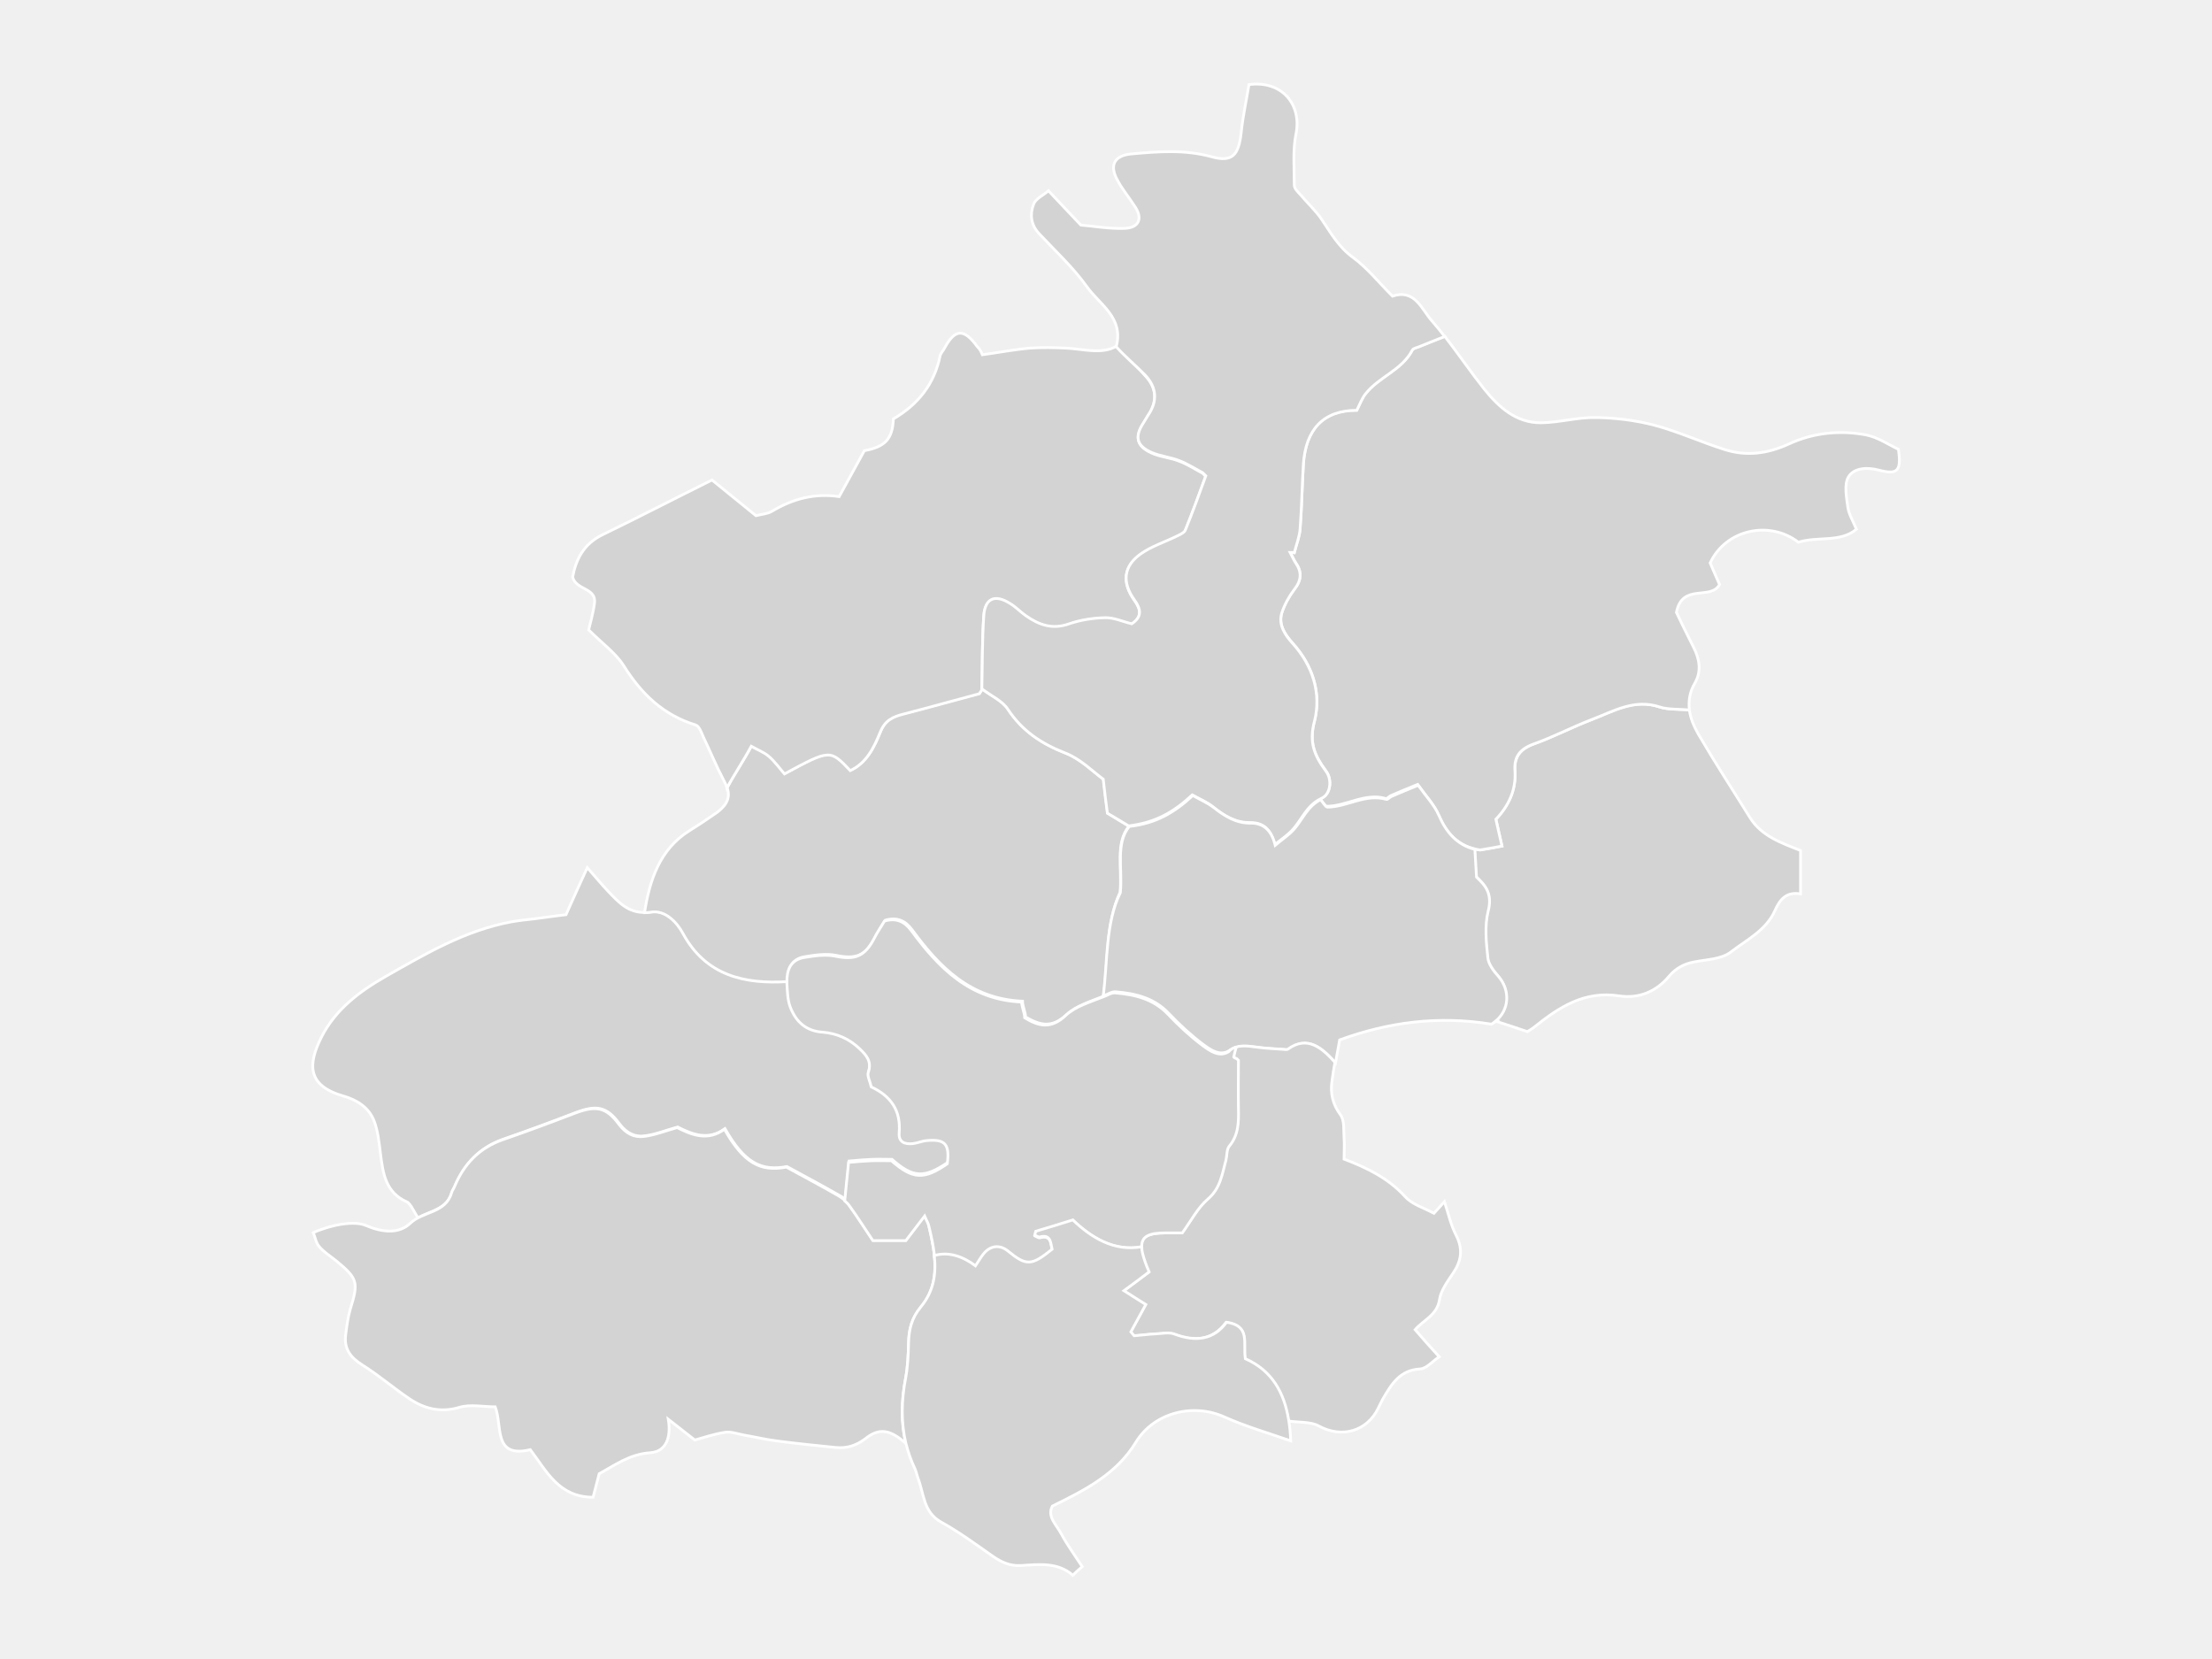
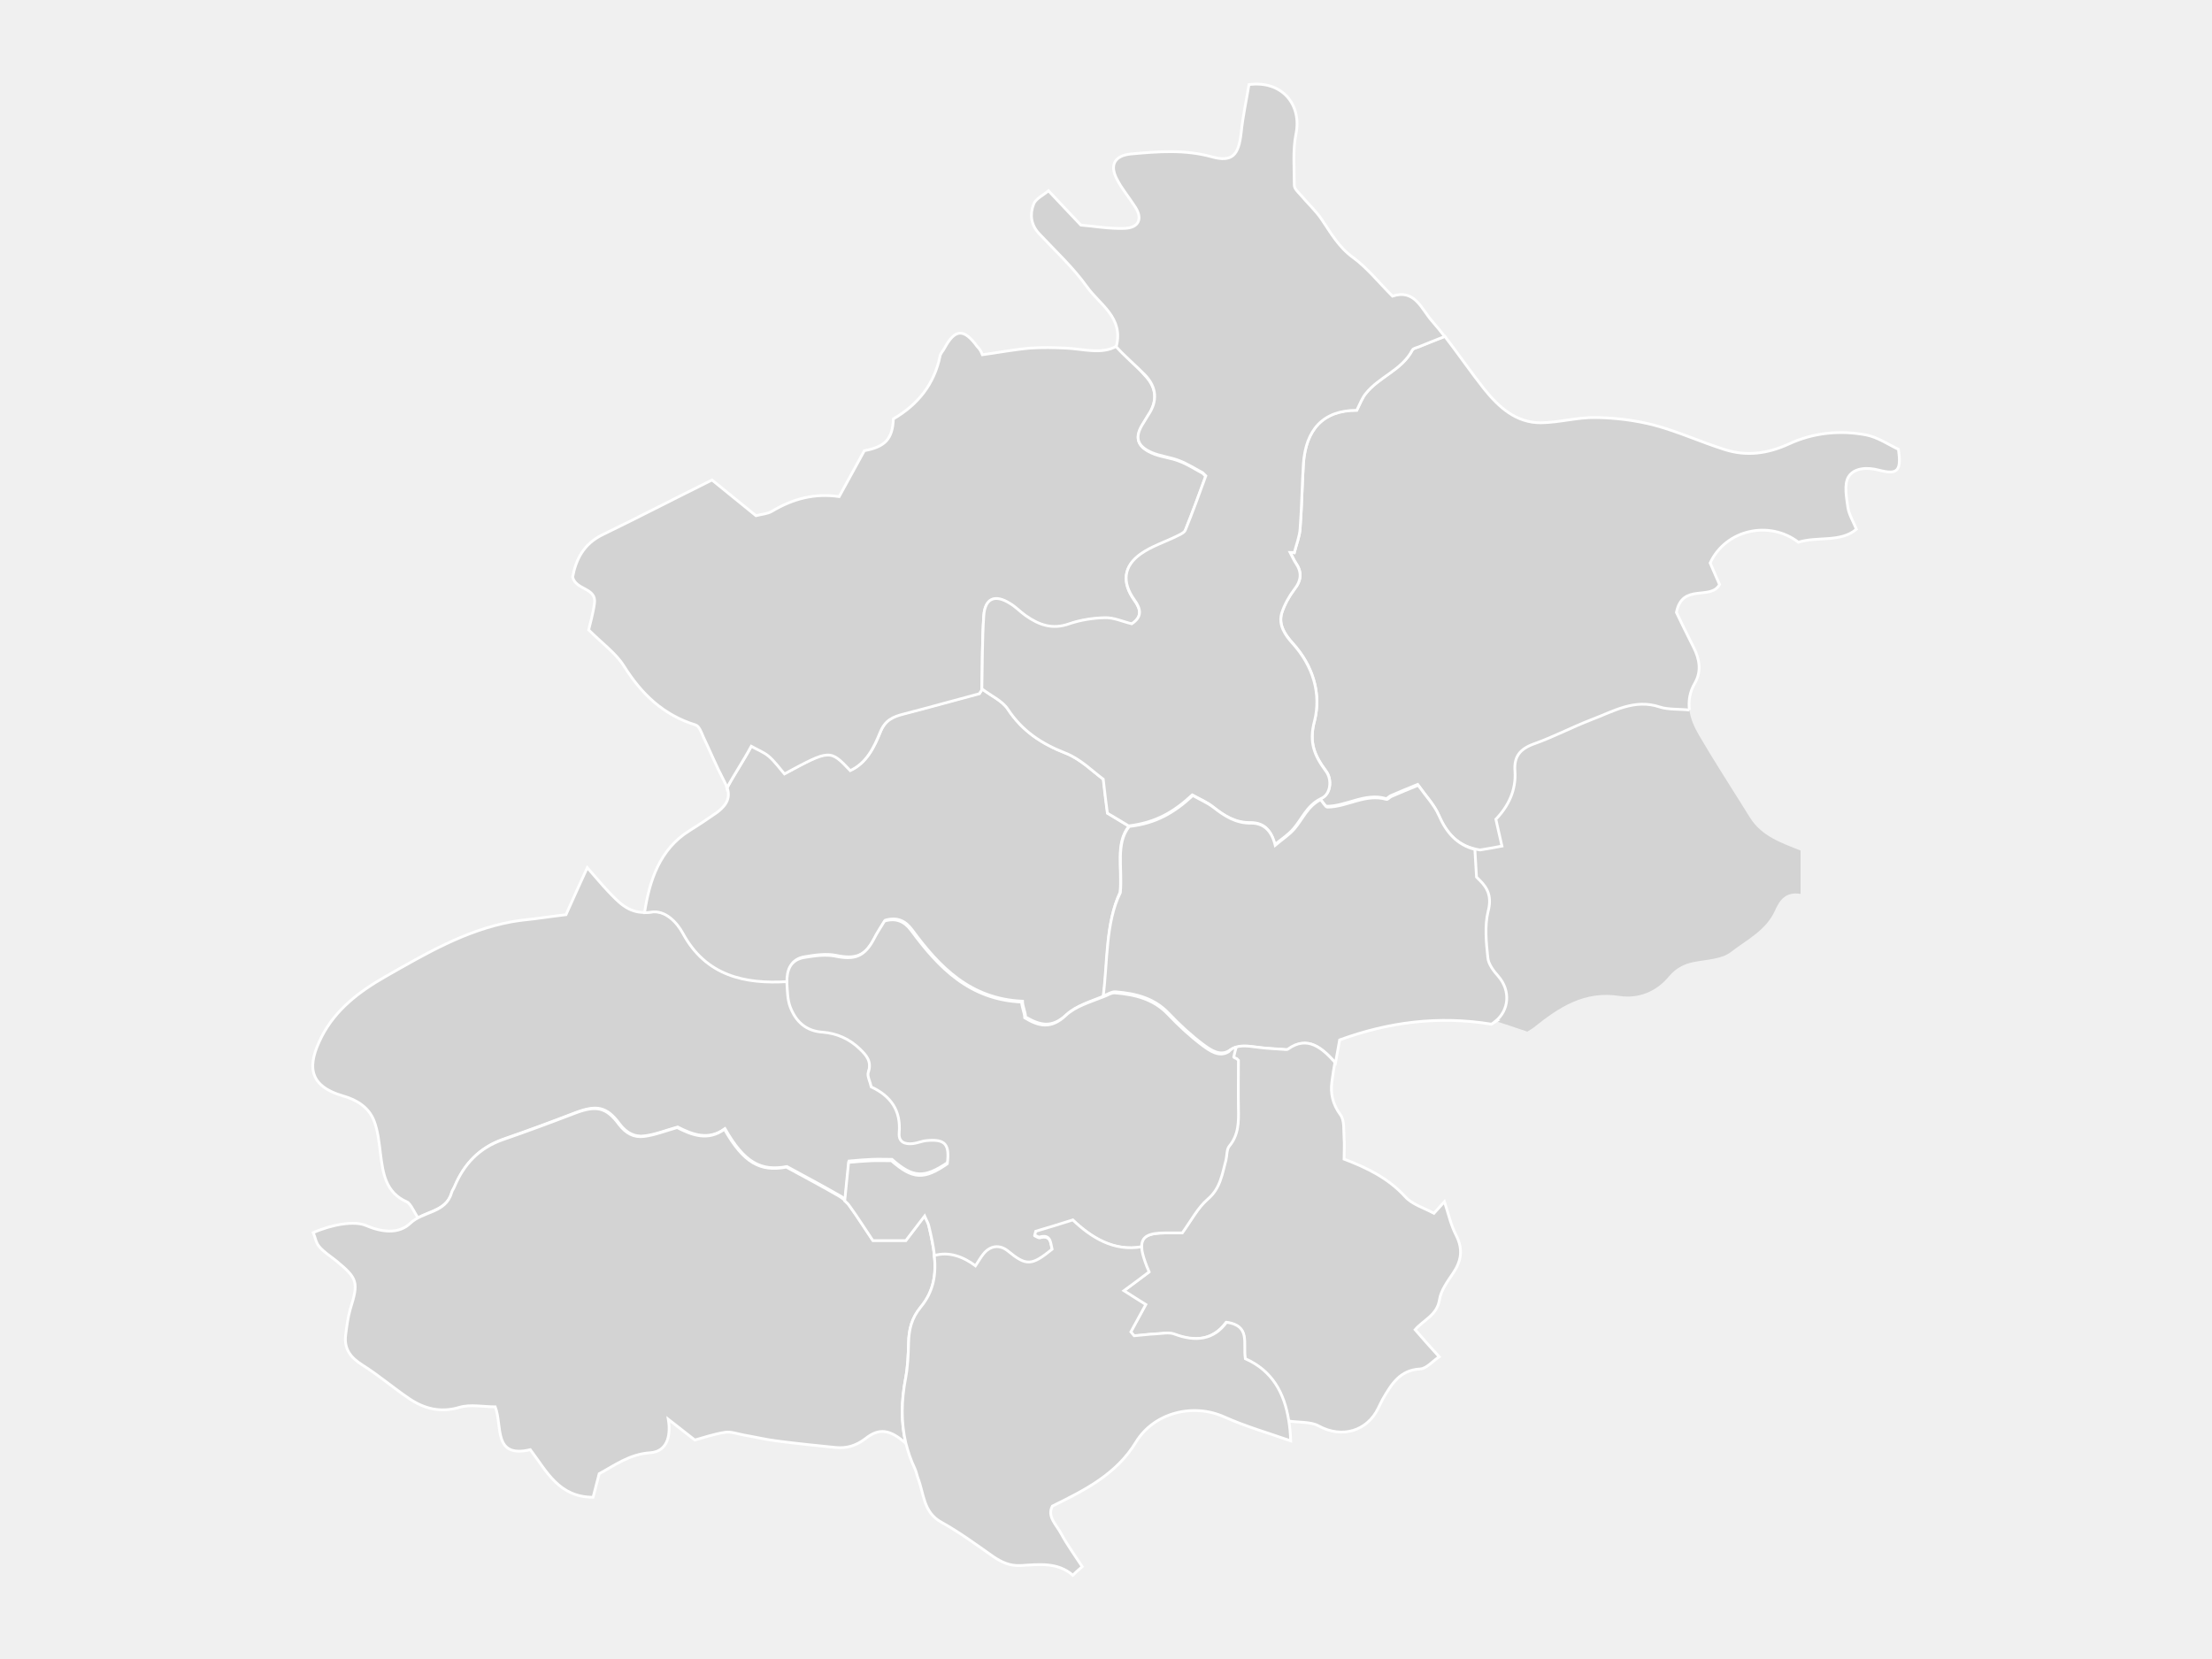
<svg xmlns="http://www.w3.org/2000/svg" contentScriptType="text/ecmascript" zoomAndPan="magnify" contentStyleType="text/css" id="图层_1" mapName="北京市" mapType="省市地图" enable-background="new 0 0 800 600" version="1.1" xml:space="preserve" preserveAspectRatio="xMidYMid meet" viewBox="0 0 800 600" x="0px" y="0px">
  <g>
-     <path name="平谷区" fill="#D3D3D3" id="path0" d="M611,256.8c0.4,3.1,1.7,6.1,3.4,9c5.9,10.1,12.3,19.9,18.5,29.9   c4.2,6.7,11.2,9.1,18.3,11.9c0,4.9,0,10,0,15.7c-5.2-0.9-7.5,2-9.3,6.1c-3.2,7.1-10.2,10.5-15.9,14.9c-3.3,2.6-8.7,2.7-13.3,3.6   c-3.7,0.7-6.6,2.3-9,5.1c-4.7,5.7-11,8.2-18,7.2c-12.7-2-21.9,4.1-31,11.4c-0.6,0.5-1.4,0.9-2.3,1.5c-3.2-1.1-8.7-2.9-11.8-3.9l0,0   c5-4,5.6-11.1,1.1-16.3c-1.7-1.9-3.6-4.4-3.8-6.7c-0.6-5.6-1.2-11.5,0.1-16.8c1.3-5,0.1-8.2-3.1-11.3l-1.1-1.1   c-0.2-3-0.4-7.1-0.6-10.1l0,0.1c0.7,0.2,1.4,0.3,2.1,0.4c2.5-0.4,5.3-0.9,7.9-1.4c-0.7-3.2-1.4-6.2-2.2-9.7   c4.4-4.7,7.3-10.5,6.9-17.5c-0.3-5.1,1.9-7.9,6.7-9.7c7.1-2.6,13.8-6.1,20.9-8.8c7.9-3.1,15.5-7.8,24.8-4.6   C603.3,256.7,607.9,256.4,611,256.8" stroke-miterlimit="10" stroke="#FFFFFF" />
+     <path name="平谷区" fill="#D3D3D3" id="path0" d="M611,256.8c0.4,3.1,1.7,6.1,3.4,9c5.9,10.1,12.3,19.9,18.5,29.9   c4.2,6.7,11.2,9.1,18.3,11.9c0,4.9,0,10,0,15.7c-5.2-0.9-7.5,2-9.3,6.1c-3.2,7.1-10.2,10.5-15.9,14.9c-3.3,2.6-8.7,2.7-13.3,3.6   c-3.7,0.7-6.6,2.3-9,5.1c-4.7,5.7-11,8.2-18,7.2c-12.7-2-21.9,4.1-31,11.4c-0.6,0.5-1.4,0.9-2.3,1.5c-3.2-1.1-8.7-2.9-11.8-3.9l0,0   c5-4,5.6-11.1,1.1-16.3c-1.7-1.9-3.6-4.4-3.8-6.7c-0.6-5.6-1.2-11.5,0.1-16.8c1.3-5,0.1-8.2-3.1-11.3l-1.1-1.1   c-0.2-3-0.4-7.1-0.6-10.1l0,0.1c0.7,0.2,1.4,0.3,2.1,0.4c2.5-0.4,5.3-0.9,7.9-1.4c-0.7-3.2-1.4-6.2-2.2-9.7   c4.4-4.7,7.3-10.5,6.9-17.5c-0.3-5.1,1.9-7.9,6.7-9.7c7.1-2.6,13.8-6.1,20.9-8.8c7.9-3.1,15.5-7.8,24.8-4.6   C603.3,256.7,607.9,256.4,611,256.8" stroke-miterlimit="10" />
    <path name="密云县" fill="#D3D3D3" id="path1" d="M611,256.8c-3.2-0.4-7.8-0.1-10.7-1.1c-9.2-3.1-16.8,1.6-24.8,4.6   c-7,2.7-13.8,6.3-20.9,8.8c-4.9,1.8-7.1,4.6-6.7,9.7c0.5,7-2.4,12.8-6.9,17.5c0.8,3.5,1.5,6.5,2.2,9.7c-2.6,0.5-5.4,1-7.9,1.4   c-7.9-1.2-12.2-5.9-15.1-12.8c-1.6-3.7-4.6-6.8-7.5-10.9c-3.7,1.5-6.8,2.8-9.8,4.1c-0.6,0.3-1.3,1.2-1.7,1   c-7.6-2.2-14.2,2.8-21.4,2.8c-0.6,0-1.8-2.1-2.4-2.7c0.2-0.1,0.4-0.2,0.6-0.3c3.3-1.5,3.8-6.8,1.6-9.7c-4.2-5.7-6.3-10.4-4.2-18.2   c2.5-9.9-0.5-19.9-7.9-28.1c-2.7-3-5.3-6.7-3.9-11.1c1-3,2.6-5.9,4.5-8.4c2.6-3.3,2.8-6.3,0.5-9.6c-0.8-1.2-1.3-2.5-2-3.8   c0.5,0,1,0,1.5,0.1c0.7-2.9,1.9-5.7,2.1-8.7c0.6-7.9,0.7-15.7,1.2-23.6c0.9-12.1,7-19.2,19.3-19.2c1.2-2.4,1.9-4.4,3.2-6   c4.8-6.1,13.1-8.5,16.9-15.8c0.3-0.6,1.4-0.8,2.2-1.1c2.8-1.1,6.6-2.7,9.5-3.8c4.8,6.2,9.3,12.8,14.2,19   c5.3,6.6,11.6,12.4,20.7,12.3c6.6-0.1,13.1-2,19.7-1.9c7.1,0.1,14.4,1,21.3,2.8c8.6,2.3,16.8,6.1,25.4,8.8c7.9,2.5,15.4,1.5,23.1-2   c8.8-4.1,18.5-5.1,28-3.3c4.2,0.8,8.1,3.5,11.7,5.2c1.1,7.9-0.3,9.3-7.2,7.5c-4.2-1.1-8.9-0.8-10.9,2.5c-1.6,2.8-0.7,7.3-0.2,11   c0.4,2.6,1.9,5,3.1,7.9c-5.8,4.9-13.9,2.5-21,4.7c-10.4-8-26.2-4.7-31.9,7.5c1,2.3,2.1,4.9,3.4,7.8c-3.2,5.9-13.5-0.7-15.6,10.1   c1.5,3.1,3.8,7.9,6.2,12.6c2.2,4.3,2.9,8.7,0.5,12.9C611.1,250.2,610.6,253.5,611,256.8" stroke-miterlimit="10" stroke="#FFFFFF" />
    <path name="门头沟区" fill="#D3D3D3" id="path2" d="M284.8,354.8c0,0.2,0,0.3,0,0.5c0.2,2.8,0.2,5.8,1.2,8.4   c2,5.2,5.6,8.7,11.7,9.1c5.1,0.4,9.7,2.4,13.5,6.1c2.4,2.3,4.3,4.6,3,8.5c-0.5,1.4,0.6,3.3,1.1,5.2c6.9,3.3,10.8,8.5,10.1,16.6   c-0.3,3.5,2.2,4.2,5,3.9c1.7-0.2,3.4-0.9,5.1-1.1c6.6-0.6,8.3,1.4,7.3,8.4c-8.6,5.8-12.6,5.6-20.2-1.1c-2.4,0-4.9-0.1-7.3,0   c-2.4,0.1-4.9,0.3-8.2,0.6c-0.4,4.4-1,9.4-1.4,13.9l0,0c-0.7-0.6-1.4-1.1-2.2-1.5c-5.9-3.4-11.9-6.6-18.9-10.4   c-9.4,1.8-15.5-1.5-22.4-13.7c-6,4.4-11.8,2.1-17.1-0.6c-4.3,1.2-8,2.7-11.9,3.2c-3.6,0.5-6.6-1-9.1-4.3c-4.7-6.4-8.4-7-16.2-4   c-8.6,3.3-17.2,6.5-25.9,9.5c-8.5,3-14,8.8-17.4,16.9c-0.3,0.8-0.9,1.5-1.1,2.3c-1.8,6.1-7.7,6.7-12.3,9.2l0,0   c-1.1-1.3-2.6-5.1-4-5.7c-7.8-3.4-8.7-10.4-9.6-17.5c-0.5-4-0.9-8.1-2.3-11.8c-1.9-4.9-6.2-7.6-11.1-9   c-13.2-3.8-12.9-11.5-7.9-21.4c5.1-10,13.8-16.5,23.1-21.8c14.4-8.2,28.8-16.7,45.5-19.8c2.8-0.5,5.6-0.8,8.4-1.1   c4.2-0.6,8.3-1.1,11.4-1.5c2.8-6.3,5-11.1,7.7-17c3.2,3.6,5.2,6.1,7.4,8.4c3.8,4,7.3,7.9,13.4,7.8c0.7,0,1.5-0.1,2.3-0.2   c5.1-0.9,9.4,3.6,11.6,7.7C255.2,352.6,269.3,355.8,284.8,354.8" stroke-miterlimit="10" stroke="#FFFFFF" />
    <path name="昌平区" fill="#D3D3D3" id="path3" d="M263,284.8c2.5-4.7,5.9-9.7,8.8-15.1c2.1,1.2,4.5,2.1,6.3,3.6   c2.2,1.9,3.9,4.3,5.7,6.4c16.5-8.9,16.5-8.9,23.8-1.2c5.9-2.7,8.6-8.4,10.8-13.8c1.8-4.5,4.7-5.7,8.7-6.7c9.3-2.4,18.5-5,27.2-7.3   c0.5-0.9,0.9-1.2,0.9-1.6c3,2.4,7.4,4.3,9.4,7.4c5.2,7.9,12.2,12.5,20.9,15.9c5.4,2.1,9.9,6.7,13.6,9.4c0.6,5.2,1,8.8,1.5,12.3   c2.2,1.4,5.6,3.4,7.7,4.7c-5,6.2-2.4,15-3.2,23.9c-5.2,11.1-4.3,25.1-6,37.6c-4.7,1.9-9.8,3.4-13.3,6.6c-5.4,5.1-9.7,3.9-14.9,0.9   c0-1.7-1.1-3.9-1.1-5.7c-18.8-0.8-30-12.3-39.9-25.8c-2.5-3.4-5.5-4.7-9.7-3.5c-1.3,2.1-2.7,4.2-3.8,6.4c-3.4,6.6-7,7.8-14.1,6.3   c-3.6-0.7-7.5-0.1-11.2,0.5c-5,0.8-6.3,4.6-6.2,9l0,0c-15.6,1-29.6-2.1-37.9-17.4c-2.2-4.1-6.5-8.6-11.6-7.7   c-0.8,0.1-1.6,0.2-2.3,0.2c1.8-11.7,5.5-23,16.3-29.7c3.4-2.1,6.8-4.4,10.1-6.7C263.1,290.9,264.1,288.3,263,284.8" stroke-miterlimit="10" stroke="#FFFFFF" />
    <path name="延庆县" fill="#D3D3D3" id="path4" d="M403.8,125.2c-5.4,3.1-11.9,1-18.3,0.7c-4.3-0.2-8.6-0.3-12.9,0   c-5.8,0.5-11.5,1.6-17.3,2.4c-0.7-1.9-1.4-2.4-1.9-3c-4.8-6.6-8-6.4-11.8,0.6c-0.5,1-1.4,1.8-1.6,2.8c-2.1,10.3-8.1,17.7-16.9,22.8   c-0.3,7.3-3,10.1-10.5,11.5c-3.1,5.6-6,11-9.1,16.6c-8.9-1.3-16.8,0.8-24.3,5.3c-1.7,1-4,1.1-5.8,1.6c-5.7-4.6-11-8.9-15.9-12.9   c-13.7,6.8-26.6,13.5-39.6,19.8c-6.8,3.3-9.6,8.9-10.8,15.3c1.2,4.8,8.7,3.8,7.9,9.5c-0.5,3.7-1.6,7.4-2.1,9.6c5,5,9.8,8.4,12.7,13   c6.4,10.2,14.3,17.8,26,21.4c1.3,0.4,2.1,2.8,2.8,4.4c2.5,5.2,4.7,10.6,7.4,15.7c0.5,0.9,0.9,1.8,1.1,2.7l0,0   c2.5-4.7,5.9-9.7,8.8-15.1c2.1,1.2,4.5,2.1,6.3,3.6c2.2,1.9,3.9,4.3,5.7,6.4c16.5-8.9,16.5-8.9,23.8-1.2c5.9-2.7,8.6-8.4,10.8-13.8   c1.8-4.5,4.7-5.7,8.7-6.7c9.3-2.4,18.5-5,27.2-7.3c0.5-0.9,0.9-1.2,0.9-1.6c0.2-8.8,0.1-17.6,0.7-26.4c0.4-6.3,4-7.8,9.4-4.5   c2,1.3,3.7,3.1,5.7,4.4c4.8,3.4,9.7,5.2,15.8,3c4.1-1.5,8.6-2.1,12.9-2.2c3.2-0.1,6.4,1.4,9.7,2.2c3.8-2.5,3.4-5.3,1-8.6   c-4.6-6.4-4-12.3,2.3-16.7c3.9-2.7,8.6-4.2,12.8-6.3c1.2-0.6,2.9-1.2,3.3-2.3c2.6-6.5,5-13.1,7.4-19.6l-1.1-1.1   c-2.8-1.5-5.5-3.3-8.5-4.4c-3.2-1.3-6.9-1.5-10.1-3c-5.3-2.4-6-5.7-2.9-10.6c0.6-0.9,1.1-1.9,1.7-2.8c3.6-5.3,3.1-10.2-1.1-14.6   C411.2,132.3,406.6,128.4,403.8,125.2z" stroke-miterlimit="10" stroke="#FFFFFF" />
    <path name="怀柔区" fill="#D3D3D3" id="path5" d="M408.2,298.7c9.8-1.2,16.3-5,23-11.2c2.5,1.4,5.3,2.5,7.6,4.4   c4,3.2,8.1,5.7,13.5,5.6c4.3,0,7.4,2.2,8.7,8c2.7-2.2,5.1-3.7,6.9-5.9c3.1-3.6,4.7-8.1,9.5-10.6c0.2-0.1,0.4-0.2,0.6-0.3   c3.3-1.5,3.8-6.8,1.6-9.7c-4.2-5.7-6.3-10.4-4.2-18.2c2.5-9.9-0.5-19.9-7.9-28.1c-2.7-3-5.3-6.7-3.9-11.1c1-3,2.6-5.9,4.5-8.4   c2.6-3.3,2.8-6.3,0.5-9.6c-0.8-1.2-1.3-2.5-2-3.8c0.5,0,1,0,1.5,0.1c0.7-2.9,1.9-5.7,2.1-8.7c0.6-7.9,0.7-15.7,1.2-23.6   c0.9-12.1,7-19.2,19.3-19.2c1.2-2.4,1.9-4.4,3.2-6c4.8-6.1,13.1-8.5,16.9-15.8c0.3-0.6,1.4-0.8,2.2-1.1c2.8-1.1,6.6-2.7,9.5-3.8   c-1.5-1.9-3-3.8-4.6-5.6c-3.8-4.3-6.2-11.7-14.3-9c-5-5-9.1-10.2-14.3-14c-5.1-3.7-7.9-8.7-11.2-13.6c-2.2-3.3-5.2-6-7.8-9.1   c-0.9-1-2.2-2.2-2.2-3.4c0-6.2-0.6-12.6,0.6-18.5c2.2-10.7-5.1-19.5-17-17.9c-0.9,5.6-2.2,11.4-2.8,17.3   c-0.9,8.2-3.2,10.9-10.7,8.8c-9.8-2.7-19.5-1.9-29.3-1c-5.6,0.6-7.7,3.8-5,9c1.8,3.6,4.5,6.7,6.7,10.2c2.7,4.2,1.3,7.5-3.9,7.7   c-5.8,0.2-11.7-0.9-15.8-1.2c-4.7-4.9-7.8-8.3-11.7-12.4c-2,1.7-4.7,2.9-5.4,4.9c-1.4,3.6-1,7.4,2,10.6   c5.9,6.3,12.3,12.2,17.3,19.2c4.6,6.5,13.4,11.1,10.6,21.7c2.8,3.2,7.4,7.1,10.4,10.2c4.2,4.4,4.7,9.4,1.1,14.6   c-0.6,0.9-1.1,1.9-1.7,2.8c-3.2,4.9-2.5,8.2,2.9,10.6c3.2,1.4,6.8,1.7,10.1,3c2.9,1.1,5.7,2.9,8.5,4.4l1.1,1.1   c-2.4,6.6-4.8,13.2-7.4,19.6c-0.4,1-2.1,1.7-3.3,2.3c-4.3,2.1-9,3.6-12.8,6.3c-6.3,4.4-6.9,10.3-2.3,16.7c2.4,3.3,2.8,6.1-1,8.6   c-3.3-0.8-6.5-2.3-9.7-2.2c-4.3,0.1-8.8,0.8-12.9,2.2c-6.1,2.2-11,0.4-15.8-3c-2-1.4-3.6-3.2-5.7-4.4c-5.4-3.4-9-1.8-9.4,4.5   c-0.6,8.8-0.5,17.6-0.7,26.4c3,2.4,7.4,4.3,9.4,7.4c5.2,7.9,12.2,12.5,20.9,15.9c5.4,2.1,9.9,6.7,13.6,9.4c0.6,5.2,1,8.8,1.5,12.3   C402.7,295.4,406.1,297.4,408.2,298.7z" stroke-miterlimit="10" stroke="#FFFFFF" />
    <path name="顺义区" fill="#D3D3D3" id="path6" d="M399,360.2c0.8-0.3,1.5-0.6,2.3-1c0.7-0.3,1.5-0.6,2.2-0.5   c7.2,0.6,13.9,2.2,19.2,7.8c3.8,4,8,7.9,12.4,11.2c2.6,1.9,6,4.4,9.4,2.3c0.9-0.6,1.8-1,2.7-1.2c3.1-0.9,6.1-0.1,9.2,0.2   c2.6,0.3,5.2,0.4,7.9,0.6c0.6,0,1.3,0.2,1.7,0c7.1-5.3,12.4-0.3,17,4.8l0,0c0.5-2.8,1-5.5,1.5-8.3c17.8-6.5,35.9-8.8,54.9-5.7   c0.5-0.3,1-0.7,1.5-1h-0.1c5-4,5.6-11.1,1.1-16.3c-1.7-1.9-3.6-4.4-3.8-6.7c-0.6-5.6-1.2-11.5,0.1-16.8c1.3-5,0.1-8.2-3.1-11.3   l-1.1-1.1c-0.2-3-0.4-7.1-0.6-10.1l0,0.1c-6.5-1.7-10.3-6.1-13-12.3c-1.6-3.7-4.6-6.8-7.5-10.9c-3.7,1.5-6.8,2.8-9.8,4.1   c-0.6,0.3-1.3,1.2-1.7,1c-7.6-2.2-14.2,2.8-21.4,2.8c-0.6,0-1.8-2.1-2.4-2.7c-4.8,2.5-6.4,7-9.5,10.6c-1.8,2.1-4.3,3.7-6.9,5.9   c-1.4-5.7-4.5-8-8.7-8c-5.5,0.1-9.5-2.5-13.5-5.6c-2.3-1.8-5.2-3-7.6-4.4c-6.7,6.2-13.3,10.1-23,11.2c-5,6.2-2.4,15-3.2,23.9   C399.8,333.7,400.6,347.7,399,360.2z" stroke-miterlimit="10" stroke="#FFFFFF" />
    <path name="房山区" fill="#D3D3D3" id="path7" d="M327.6,522c-1.8-7.6-1.6-15.4-0.1-23.3c0.8-4.2,1-8.6,1.1-12.9   c0.1-4.9,1.1-9,4.4-13c7.6-9.1,5.2-19.5,2.9-29.7c-0.2-1-0.8-1.8-1.5-3.5c-3.1,4-5,6.6-6.8,8.9c-4,0-7.9,0-11.9,0   c-2.9-4.3-5.6-8.6-8.5-12.6c-1-1.4-2.4-2.5-3.9-3.4c-5.9-3.4-11.9-6.6-18.9-10.4c-9.4,1.8-15.5-1.5-22.4-13.7   c-6,4.4-11.8,2.1-17.1-0.6c-4.3,1.2-8,2.7-11.9,3.2c-3.6,0.5-6.6-1-9.1-4.3c-4.7-6.4-8.4-7-16.2-4c-8.6,3.3-17.2,6.5-25.9,9.5   c-8.5,3-14,8.8-17.4,16.9c-0.3,0.8-0.9,1.5-1.1,2.3c-2.1,7.4-10.3,6.6-14.9,11c-4.3,4.1-10.5,3.2-16.1,0.8c-4-1.7-12-0.5-19,2.6   c0.7,1.7,1,3.8,2.2,5.1c1.7,2,4,3.4,6.1,5.1c7.8,6.4,8.1,7.8,5.1,17.4c-0.9,3.1-1.3,6.3-1.7,9.5c-0.6,5,1.8,8.1,6.1,10.8   c5.9,3.7,11.2,8.3,17,12.2c5.4,3.6,11.2,5.1,18,3.1c4-1.2,8.6-0.2,13-0.2c2.7,6.9-0.9,18.7,12.7,15.5c5.9,7.8,10.3,17.2,22.7,17.2   c0.7-2.5,1.3-5.2,2.2-8.5c5.4-2.9,10.9-7.1,18.5-7.6c5.7-0.4,7.6-5.5,6.5-12.1c3.6,2.8,6.1,4.8,9.6,7.5c3.2-0.9,7.1-2.2,11-2.8   c2.1-0.3,4.5,0.6,6.7,1c4.1,0.7,8.2,1.7,12.4,2.2c6.9,0.9,13.9,1.6,20.8,2.3c3.9,0.4,7.4-0.6,10.8-3.2   C318,516.3,321.9,517,327.6,522z" stroke-miterlimit="10" stroke="#FFFFFF" />
    <path name="通州区" fill="#D3D3D3" id="path8" d="M482.8,384.2c-0.4,2.3-0.8,4.6-1.1,7c-0.6,4.3,0.3,8.2,3.1,12   c1.5,2,1.1,5.5,1.3,8.3c0.2,2.4,0,4.9,0,7.7c8.1,3.1,15.9,6.8,22.1,13.6c2.5,2.8,6.7,4,10.4,6c1.6-1.8,2.8-3.1,3.8-4.2   c1.4,4.2,2.3,8.5,4.3,12.3c2.5,5,1.8,9.2-1.2,13.6c-2,3-4.4,6.2-4.9,9.6c-0.9,5.6-5.7,7.2-8.8,10.8c2.7,3.1,5.4,6.2,8.7,9.8   c-2.4,1.6-4.6,4.3-6.9,4.4c-7.4,0.4-10.4,5.6-13.5,10.9c-0.6,1.1-1.1,2.2-1.7,3.4c-3.9,8-12.9,11-21.5,6.3c-2.8-1.6-7.6-1.2-11-1.8   l0,0c-1.6-10.1-5.9-18.1-15.7-22.4c-0.8-5.8,2.1-12-6.8-13.2c-4.7,6.4-11.3,7.1-18.8,4.3c-2-0.7-4.5-0.2-6.7-0.1   c-2.6,0.1-5.2,0.5-7.9,0.7c-0.4-0.5-0.8-0.9-1.2-1.4c1.8-3.3,3.6-6.6,5.4-9.9c-2.6-1.7-5-3.2-7.9-5c3.5-2.7,6.4-4.8,9.1-6.8   c-0.6-1.6-1-2.5-1.4-3.5c-0.8-2.3-1.3-4.1-1.3-5.6c-0.1-3.7,2.5-5.1,8.6-5.1c2.3,0,4.5,0,6.1,0c3.4-4.6,5.7-9.1,9.2-12.2   c4.6-4,5.2-9.1,6.6-14.2c0.5-1.7,0.2-3.8,1.2-5c3.4-4.1,3.4-8.7,3.3-13.6c-0.1-5.8,0-11.6,0-17.4l-0.6-0.6   c-0.4-0.2-1.1-0.4-1.1-0.6c0-0.6,0.7-3,0.9-3.6l0,0c3.1-0.9,6.1-0.1,9.2,0.2c2.6,0.3,5.2,0.4,7.9,0.6c0.6,0,1.3,0.2,1.7,0   C472.9,374.2,478.3,379.2,482.8,384.2" stroke-miterlimit="10" stroke="#FFFFFF" />
    <path name="北京市区" fill="#D3D3D3" id="path9" d="M447.1,378.7c-0.2,0.6-0.8,3-0.9,3.6c0,0.2,0.7,0.4,1.1,0.6   l0.6,0.6c0,5.8-0.1,11.6,0,17.4c0.1,4.8,0.1,9.5-3.3,13.6c-1,1.2-0.8,3.3-1.2,5c-1.4,5.1-2,10.3-6.6,14.2   c-3.6,3.1-5.9,7.6-9.2,12.2c-1.6,0-3.9,0-6.1,0c-6.1,0-8.7,1.3-8.6,5.1l0,0c-10,1.8-18.3-3.4-24.8-9.5c-4.7,1.4-9,2.7-13.4,4.1   c-0.1,0.5-0.3,0.9-0.4,1.4c1.5,0.8,1.7,0.7,1.7,0.7c4.2-1.2,4,2,4.6,4.4c-7.3,6-9.3,6.1-15.9,0.7c-3-2.5-6.5-2.1-9,1.1   c-0.9,1.1-1.6,2.4-2.8,4.2c-4.4-3.3-9.7-5.3-14.9-3.7c-0.4-3.7-1.2-7.4-2.1-11.1c-0.2-1-0.8-1.8-1.5-3.5c-3.1,4-5,6.6-6.8,8.9   c-4,0-7.9,0-11.9,0c-2.9-4.3-5.6-8.6-8.5-12.6c-0.5-0.7-1.1-1.3-1.7-1.8l0,0c0.4-4.5,1-9.5,1.4-13.9c3.4-0.3,5.8-0.5,8.2-0.6   c2.4-0.1,4.9,0,7.3,0c7.7,6.7,11.7,7,20.2,1.1c0.9-7-0.7-9-7.3-8.4c-1.7,0.1-3.4,0.9-5.1,1.1c-2.8,0.3-5.3-0.4-5-3.9   c0.7-8.2-3.2-13.4-10.1-16.6c-0.4-1.9-1.5-3.9-1.1-5.2c1.4-3.9-0.6-6.2-3-8.5c-3.8-3.7-8.4-5.7-13.5-6.1c-6.1-0.4-9.7-3.9-11.7-9.1   c-1-2.6-1-5.6-1.2-8.4c0-0.2,0-0.3,0-0.5c-0.1-4.4,1.2-8.1,6.2-9c3.7-0.6,7.6-1.2,11.2-0.5c7.1,1.5,10.7,0.2,14.1-6.3   c1.1-2.2,2.5-4.2,3.8-6.4c4.2-1.2,7.2,0.1,9.7,3.5c9.9,13.4,21.1,25,39.9,25.8c0,1.8,1.1,4,1.1,5.7c5.1,3.1,9.5,4.2,14.9-0.9   c3.4-3.2,8.5-4.7,13.3-6.6c0.8-0.3,1.5-0.6,2.3-1c0.7-0.3,1.5-0.6,2.2-0.5c7.2,0.6,13.9,2.2,19.2,7.8c3.8,4,8,7.9,12.4,11.2   c2.6,1.9,6,4.4,9.4,2.3C445.3,379.3,446.2,378.9,447.1,378.7" stroke-miterlimit="10" stroke="#FFFFFF" />
    <path name="大兴区" fill="#D3D3D3" id="path10" d="M412.9,450.9c0,1.5,0.5,3.3,1.3,5.6c0.3,0.9,0.7,1.9,1.4,3.5   c-2.7,2-5.5,4.2-9.1,6.8c3,1.9,5.3,3.4,7.9,5c-1.8,3.3-3.6,6.6-5.4,9.9c0.4,0.5,0.8,0.9,1.2,1.4c2.6-0.2,5.2-0.6,7.9-0.7   c2.2-0.1,4.7-0.7,6.7,0.1c7.5,2.8,14.1,2.2,18.8-4.3c8.8,1.3,5.9,7.5,6.8,13.2c9.7,4.3,14.1,12.3,15.7,22.4   c0.4,2.3,0.6,4.8,0.7,7.3c-8.3-2.9-16.3-5.2-23.9-8.6c-11.4-5.2-25.6-1.6-32.1,9.1c-7,11.5-18.2,17.2-30.2,23.1   c-2,3.8,1.5,6.8,3.2,10c2.2,4.1,5,7.9,7.6,11.9c-1.6,1.4-2.4,2.1-3.4,3.1c-5.5-4.8-12.3-3.9-18.8-3.5c-4,0.2-7-1.2-10.2-3.4   c-6.1-4.3-12.1-8.7-18.6-12.3c-6.5-3.6-6.2-10.2-8.4-15.9c-0.4-1.1-0.6-2.3-1.1-3.4c-1.5-3.1-2.5-6.2-3.3-9.3   c-1.8-7.6-1.6-15.4-0.1-23.3c0.8-4.2,1-8.6,1.1-12.9c0.1-4.9,1.1-9,4.4-13c4.8-5.8,5.6-12.1,4.9-18.6c5.2-1.6,10.5,0.4,14.9,3.7   c1.2-1.8,1.9-3.1,2.8-4.2c2.5-3.2,6-3.6,9-1.1c6.6,5.4,8.5,5.3,15.9-0.7c-0.6-2.4-0.4-5.6-4.6-4.4c0,0-0.2,0.1-1.7-0.7   c0.1-0.5,0.3-0.9,0.4-1.4c4.4-1.3,8.7-2.6,13.4-4.1C394.6,447.5,402.8,452.7,412.9,450.9L412.9,450.9z" stroke-miterlimit="10" stroke="#FFFFFF" />
  </g>
</svg>
